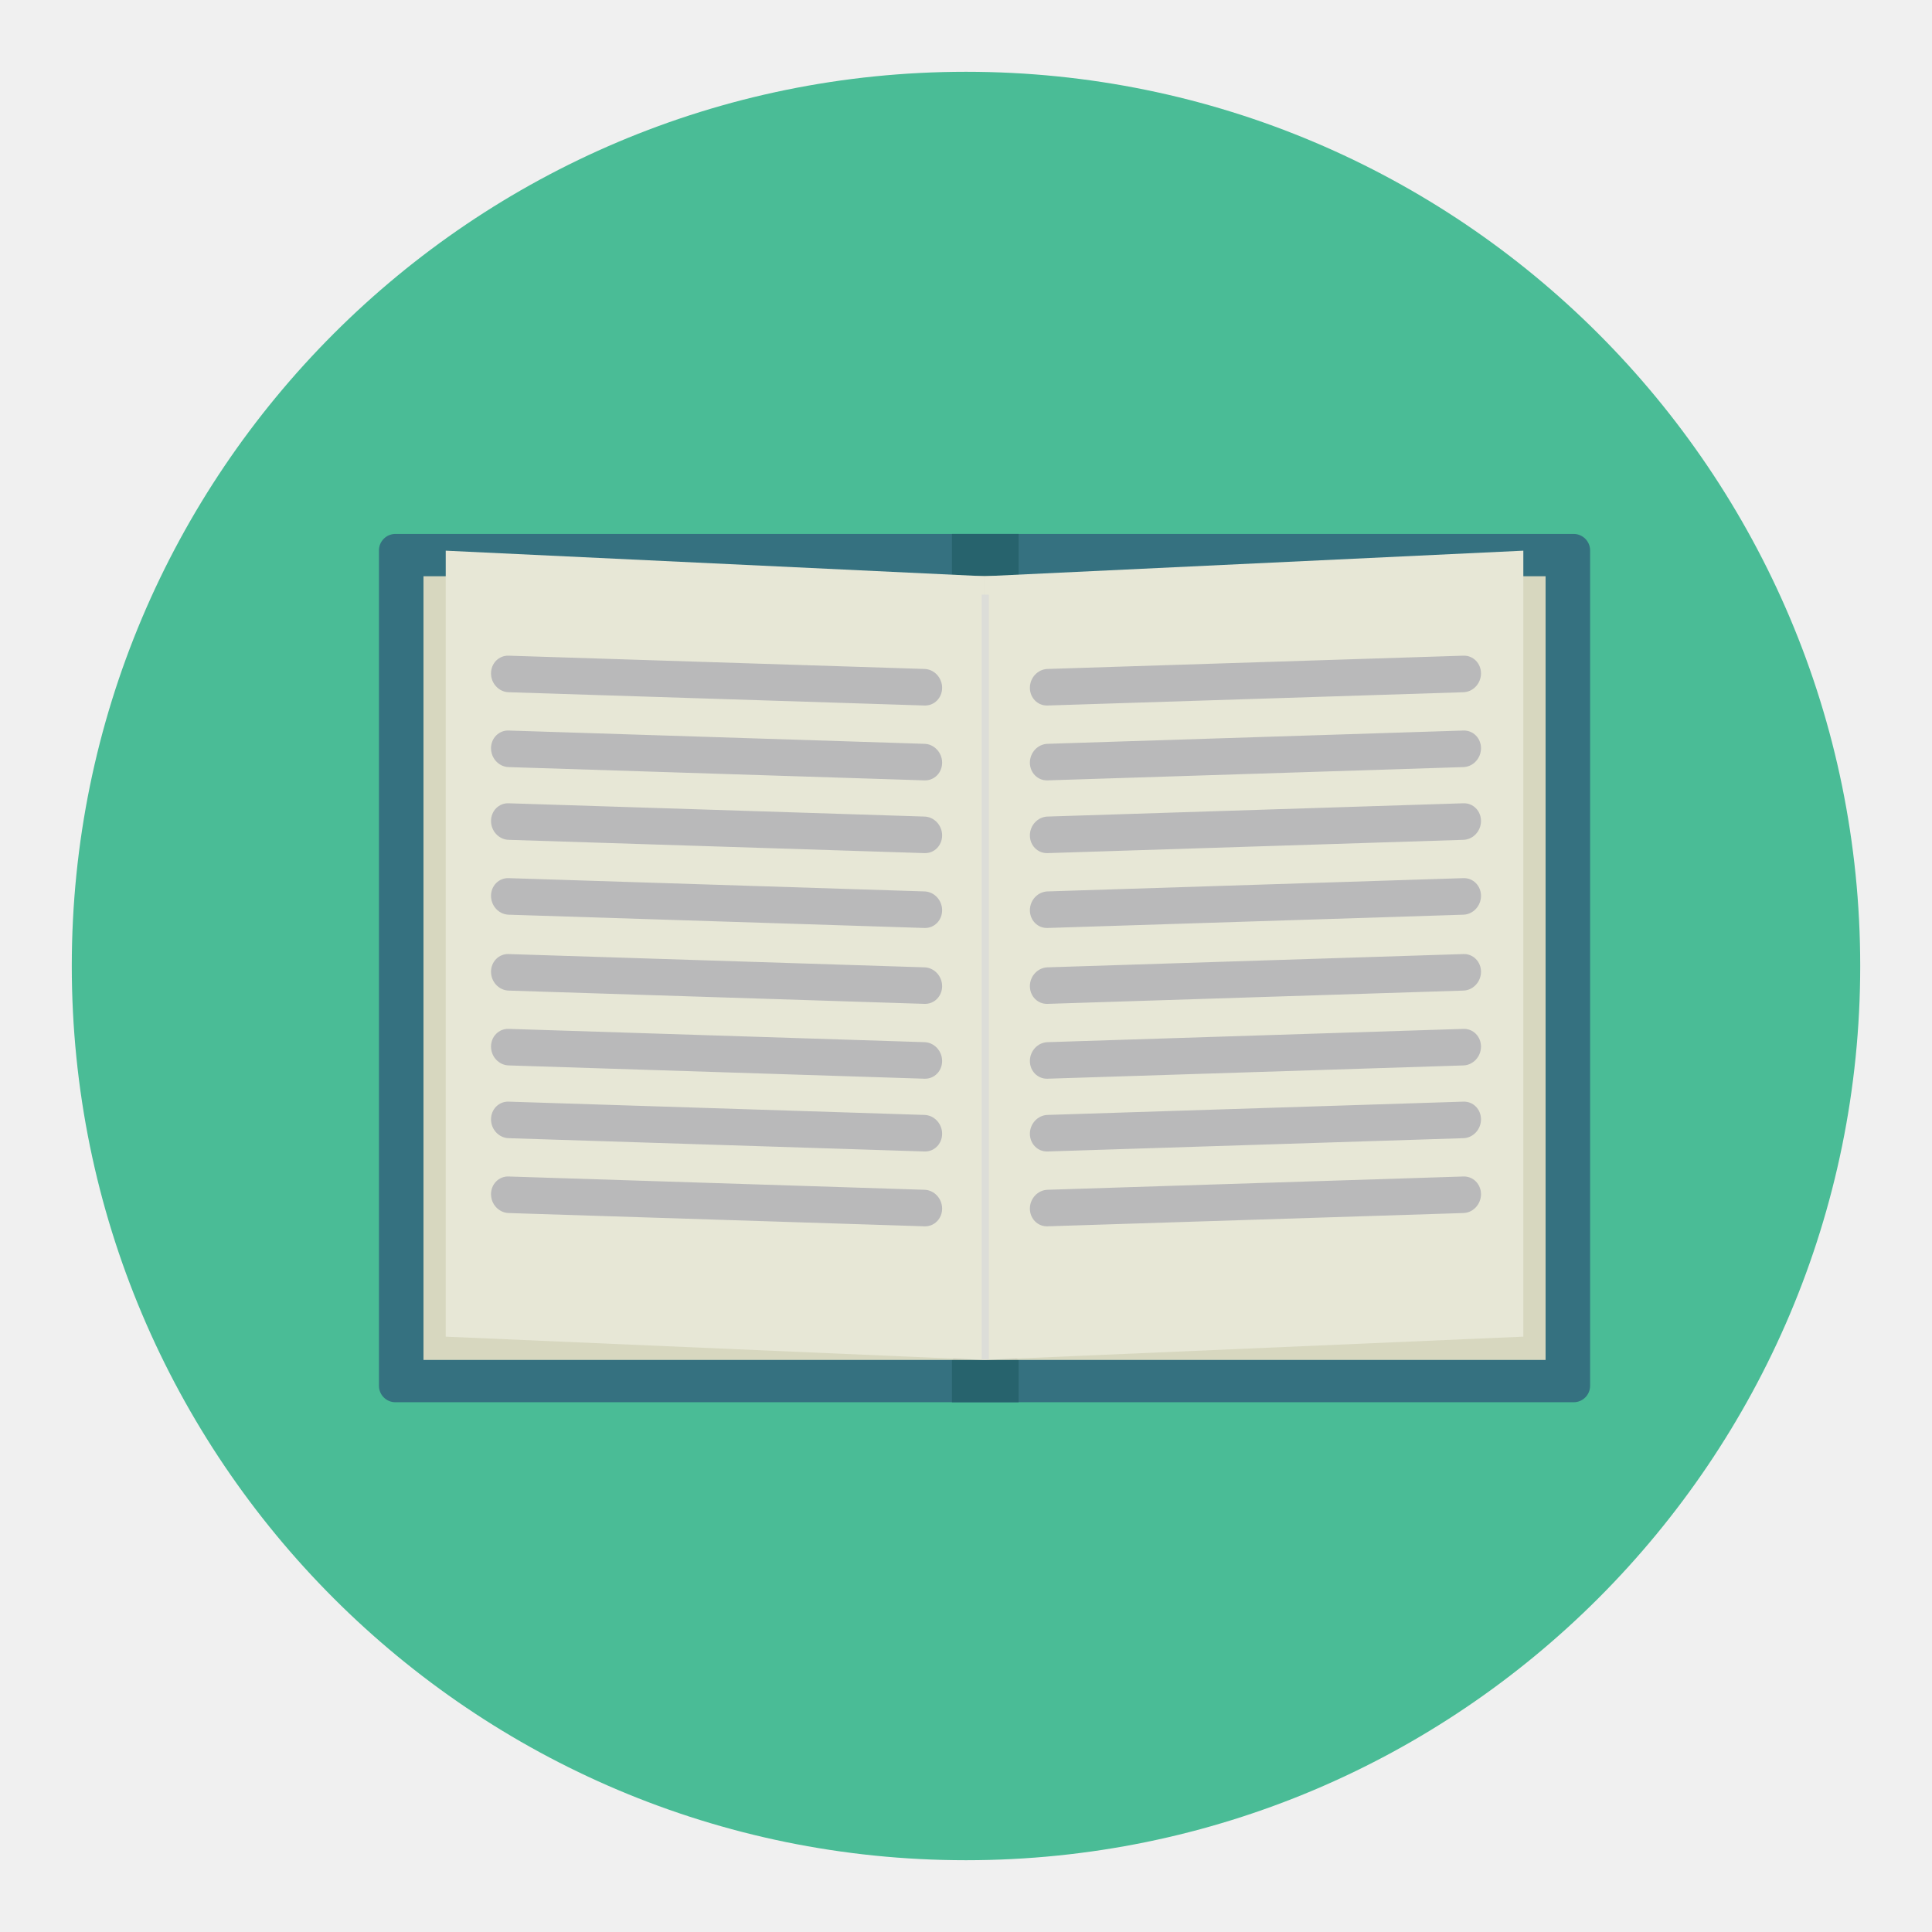
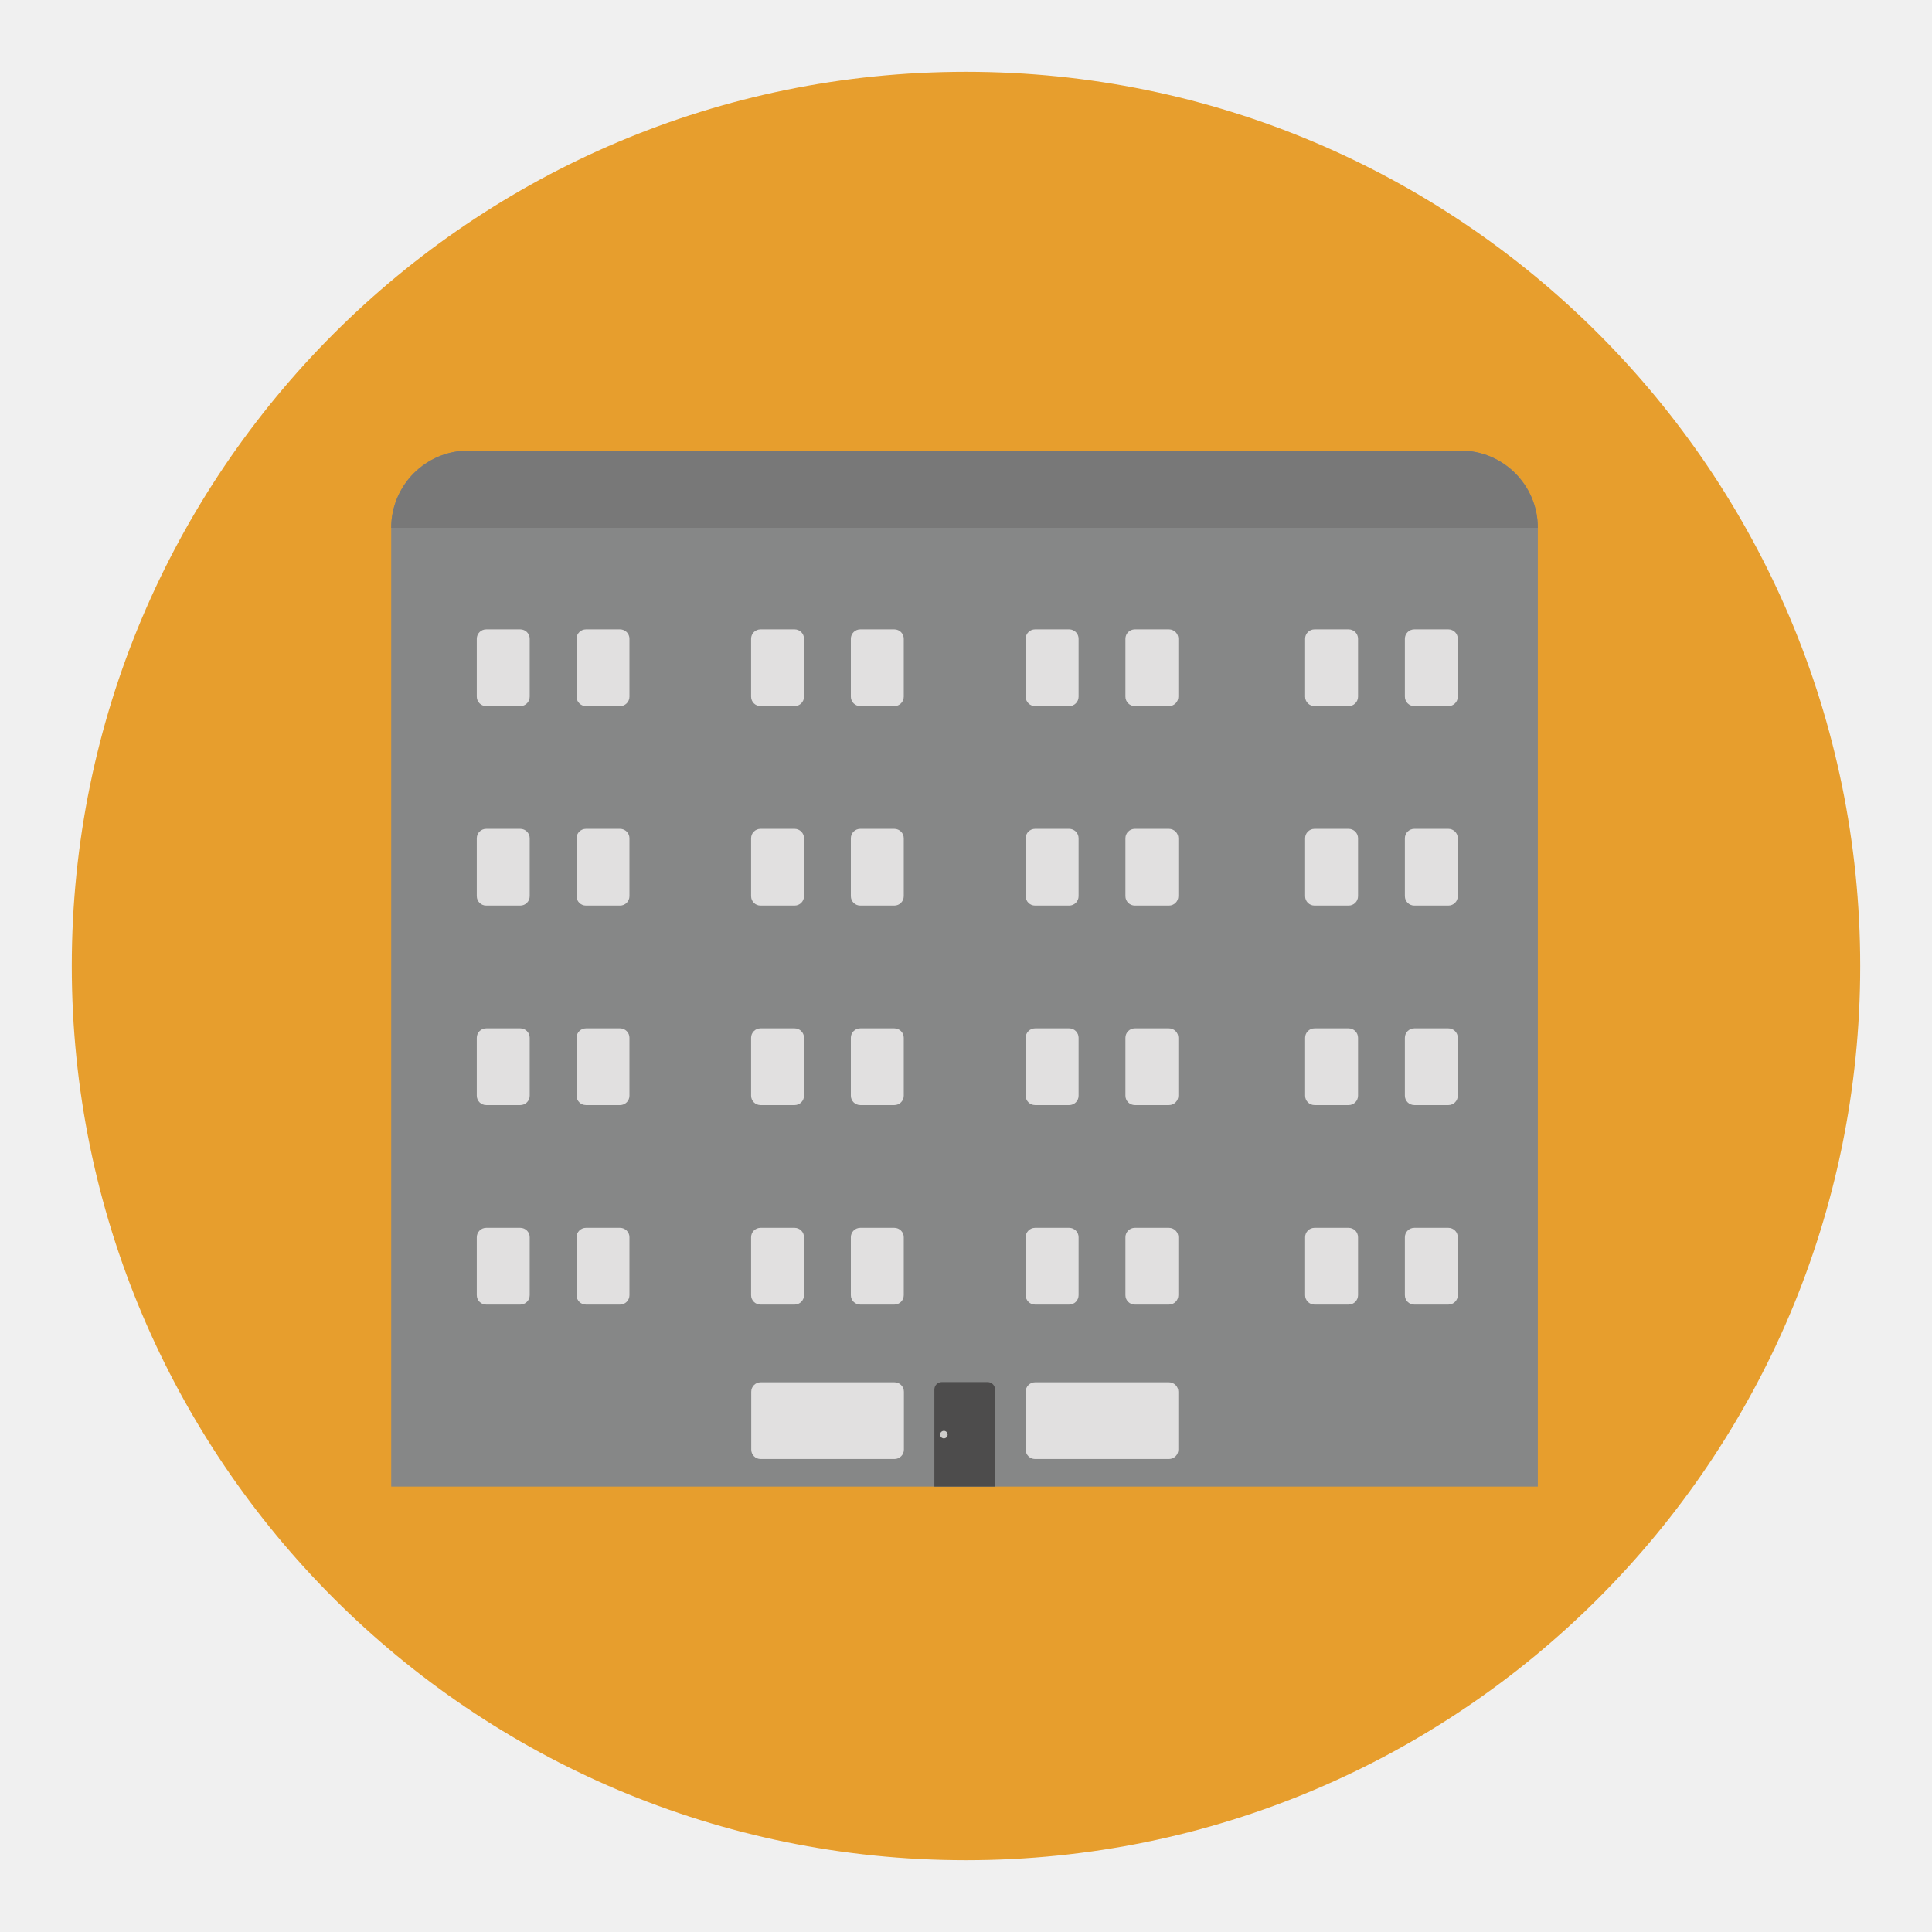
<svg xmlns="http://www.w3.org/2000/svg" version="1.1" id="Layer_1" x="0px" y="0px" width="136.833px" height="136.834px" viewBox="0 0 136.833 136.834" style="enable-background:new 0 0 136.833 136.834;" xml:space="preserve">
  <style type="text/css">

- 	.st0{fill:#4699A1;}
- 	.st1{fill:#473C30;}
- 	.st2{fill:#AAAAAA;}
- 	.st3{fill-rule:evenodd;clip-rule:evenodd;fill:#D7AF8F;}
- 	.st4{fill:#49596B;}
- 	.st5{fill:#7D3719;}
- 	.st6{fill:#49A0AE;}
- 	.st7{fill:#AFAFA3;}
- 	.st8{fill:#E3AA24;}
+ 	.st0{fill-rule:evenodd;clip-rule:evenodd;fill:#08090B;}
+ 	.st1{fill:#ABD9DF;}
+ 	.st2{fill:#49A0AE;}
+ 	.st3{fill:#ADA495;}
+ 	.st4{fill:#AED1D5;}
+ 	.st5{fill:#E1E0E0;}
+ 	.st6{fill:#E1E2D4;}
+ 	.st7{fill:#E4E1D3;}
+ 	.st8{fill:#E4E4E4;}
	.st9{fill:#4ABC96;}
- 	.st10{fill:#181E1D;}
- 	.st11{fill:#E6BE20;}
- 	.st12{fill:#E79E2D;}
- 	.st13{fill:#E7E7D6;}
- 	.st14{fill:#E84849;}
- 	.st15{fill:#E9C29C;}
- 	.st16{fill:#E9E9EA;}
- 	.st17{fill:#807F7F;}
- 	.st18{fill:#809598;}
- 	.st19{fill:#81725B;}
- 	.st20{fill:#B1D4D7;}
- 	.st21{fill:#83CECA;}
- 	.st22{fill:#B58755;}
- 	.st23{fill:#B6B6B7;}
- 	.st24{fill:#1D8D45;}
- 	.st25{fill:#1D9E49;}
- 	.st26{fill:#ECE1D0;}
- 	.st27{fill:#ECEDEA;}
- 	.st28{fill:#B9B9BA;}
- 	.st29{fill:#EDC92C;}
- 	.st30{fill:#1FA85B;}
- 	.st31{fill:#526B70;}
- 	.st32{fill:#575757;}
- 	.st33{fill:#BB5538;}
- 	.st34{fill:#8C402B;}
- 	.st35{fill:#8C5228;}
- 	.st36{fill:#BC992F;}
- 	.st37{fill:#8D8D8D;}
- 	.st38{fill-rule:evenodd;clip-rule:evenodd;fill:#E8C790;}
- 	.st39{fill:#8E6E52;}
- 	.st40{fill:#202121;}
- 	.st41{fill:#202B2D;}
- 	.st42{fill-rule:evenodd;clip-rule:evenodd;fill:#E9C29C;}
- 	.st43{fill:#BF8A67;}
- 	.st44{fill:#21AC4B;}
- 	.st45{fill:#BFBEBE;}
- 	.st46{fill:#BFC1A9;}
- 	.st47{fill:#242D2B;}
- 	.st48{fill:#F37C2A;}
- 	.st49{fill:#27636D;}
- 	.st50{fill:#5B4F3F;}
- 	.st51{fill:#28333B;}
- 	.st52{fill:#F6DA66;}
- 	.st53{fill-rule:evenodd;clip-rule:evenodd;fill:#ECE1D0;}
- 	.st54{fill:#5E5F5E;}
- 	.st55{fill:url(#SVGID_1_);}
- 	.st56{fill:#C48F2C;}
- 	.st57{fill:#2A3633;}
- 	.st58{fill:#2A646E;}
- 	.st59{fill:#C5C3AE;}
- 	.st60{fill:#2B2B2A;}
- 	.st61{fill:#606060;}
- 	.st62{fill-rule:evenodd;clip-rule:evenodd;fill:#BEBEBE;}
- 	.st63{fill:#FFFFFF;}
- 	.st64{fill-rule:evenodd;clip-rule:evenodd;fill:#F2E8D3;}
- 	.st65{fill:#65A844;}
- 	.st66{fill-rule:evenodd;clip-rule:evenodd;fill:#F5DFB5;}
- 	.st67{fill:#CBCBC5;}
- 	.st68{fill:#9E7C5A;}
- 	.st69{fill:#9E9F9F;}
- 	.st70{fill:#CDCCCB;}
- 	.st71{fill:#CDCDCE;}
- 	.st72{fill:#9F77AA;}
- 	.st73{fill:#327477;}
- 	.st74{fill:#333738;}
- 	.st75{fill:#343433;}
- 	.st76{fill:#344E5D;}
- 	.st77{fill:#357180;}
- 	.st78{fill:#36454F;}
- 	.st79{fill:#383939;}
- 	.st80{fill:#6C533E;}
- 	.st81{fill:#6CC077;}
- 	.st82{fill:#6D5D49;}
- 	.st83{fill:#6EC2CB;}
- 	.st84{fill:#6F8284;}
- 	.st85{fill:#028CA3;}
- 	.st86{fill:#D1962A;}
- 	.st87{fill:#D1AFD2;}
- 	.st88{fill:#036A7B;}
- 	.st89{fill:#039A88;}
- 	.st90{fill:#D3E8E9;}
- 	.st91{fill:#D5CEA9;}
- 	.st92{fill:#3B7F89;}
- 	.st93{fill:#D62127;}
- 	.st94{fill:#3C4D5B;}
- 	.st95{fill:#D7AE29;}
- 	.st96{fill:#D7B129;}
- 	.st97{fill:#D7D7BF;}
- 	.st98{fill:#D7D7D7;}
- 	.st99{fill:#D7DABA;}
- 	.st100{fill:#70BFC8;}
- 	.st101{fill:#A2D4DE;}
- 	.st102{fill:#A480B1;}
- 	.st103{fill:#A48A75;}
- 	.st104{fill:#786451;}
- 	.st105{fill:#DBF0F5;}
- 	.st106{fill:#797979;}
- 	.st107{fill:#DCDCC6;}
- 	.st108{fill:#DCDCD2;}
- 	.st109{fill:#DCDDD8;}
- 	.st110{fill:#DDDDDC;}
- 	.st111{fill:#DFBA24;}
- 	.st112{fill:#DFDFDF;}
- 	.st113{fill:#435364;}
- 	.st114{fill:#43B665;}
+ 	.st10{fill:#E5DCD6;}
+ 	.st11{fill:#E79E2D;}
+ 	.st12{fill:#E7E0DC;}
+ 	.st13{fill:#E7E4E2;}
+ 	.st14{fill:#4D4C4C;}
+ 	.st15{fill:#4D4D4D;}
+ 	.st16{fill:#E84849;}
+ 	.st17{fill:#E8C638;}
+ 	.st18{fill:#B0DFE5;}
+ 	.st19{fill:#B19353;}
+ 	.st20{fill:#83725E;}
+ 	.st21{fill:#B2B2B2;}
+ 	.st22{fill:#83CECA;}
+ 	.st23{fill:#B3932F;}
+ 	.st24{fill:#1A7877;}
+ 	.st25{fill:#868787;}
+ 	.st26{fill:#87BCC0;}
+ 	.st27{fill:#EB9682;}
+ 	.st28{fill:#EBEDEF;}
+ 	.st29{fill:#EBF3F6;}
+ 	.st30{fill:#EDAC80;}
+ 	.st31{fill:#1FA85B;}
+ 	.st32{fill:#EFEAE9;}
+ 	.st33{fill:#EFEDEC;}
+ 	.st34{fill:#5399AA;}
+ 	.st35{fill:#575757;}
+ 	.st36{fill:#BAADAB;}
+ 	.st37{fill:#BABEB5;}
+ 	.st38{fill:#8BBEC0;}
+ 	.st39{fill:#8BBEC3;}
+ 	.st40{fill:#8CC3CC;}
+ 	.st41{fill:#594E3C;}
+ 	.st42{fill:#BDC0A7;}
+ 	.st43{fill:#8FB5B6;}
+ 	.st44{fill:#BF5537;}
+ 	.st45{fill:#228080;}
+ 	.st46{fill:#F1A977;}
+ 	.st47{fill:#24986B;}
+ 	.st48{opacity:0.5;fill:#FFFFFF;}
+ 	.st49{fill:#F3F0ED;}
+ 	.st50{fill:#F5B78C;}
+ 	.st51{fill:#F5EE7D;}
+ 	.st52{fill:#5B5B5B;}
+ 	.st53{fill:#28898E;}
+ 	.st54{fill:#5EACB4;}
+ 	.st55{fill:#5F5E5E;}
+ 	.st56{fill:#909090;}
+ 	.st57{fill:#917C60;}
+ 	.st58{fill:#C0B8AA;}
+ 	.st59{fill:#C0C0C0;}
+ 	.st60{fill:#C1AA9A;}
+ 	.st61{fill:#C1D1B0;}
+ 	.st62{fill:url(#SVGID_1_);}
+ 	.st63{fill:url(#SVGID_2_);}
+ 	.st64{fill:url(#SVGID_3_);}
+ 	.st65{fill:url(#SVGID_4_);}
+ 	.st66{fill:url(#SVGID_5_);}
+ 	.st67{fill:#C2C099;}
+ 	.st68{fill:#C3C3C3;}
+ 	.st69{fill:#94C5C5;}
+ 	.st70{fill:#958469;}
+ 	.st71{fill:#95C3CC;}
+ 	.st72{fill:#969595;}
+ 	.st73{fill:#2C8484;}
+ 	.st74{fill:#FBBF96;}
+ 	.st75{fill:#98C7C8;}
+ 	.st76{fill:#98C8D0;}
+ 	.st77{fill:#99CA41;}
+ 	.st78{fill:#C9C9C8;}
+ 	.st79{fill:#FDD6B2;}
+ 	.st80{opacity:0.7;}
+ 	.st81{fill:#60C3B6;}
+ 	.st82{fill:#616262;}
+ 	.st83{fill:#FFFFFF;}
+ 	.st84{fill:none;}
+ 	.st85{fill:#9A856A;}
+ 	.st86{fill:#9A8671;}
+ 	.st87{fill:#676767;}
+ 	.st88{fill:#67B8CB;}
+ 	.st89{fill:#CADCBA;}
+ 	.st90{fill:#CAE7DA;}
+ 	.st91{fill:#CB774C;}
+ 	.st92{fill:#9CD2D2;}
+ 	.st93{fill:#CCC9B9;}
+ 	.st94{fill:#9DC3C5;}
+ 	.st95{fill:#CDC6C3;}
+ 	.st96{fill:#CDCCCB;}
+ 	.st97{fill:#CDCDCE;}
+ 	.st98{fill:#9ECAD2;}
+ 	.st99{fill:#30898E;}
+ 	.st100{fill:#308A8E;}
+ 	.st101{opacity:0.7;fill:#FFFFFF;}
+ 	.st102{fill:#343433;}
+ 	.st103{fill:#344E5D;}
+ 	.st104{fill:#357180;}
+ 	.st105{fill:#6A7872;}
+ 	.st106{fill:#37848C;}
+ 	.st107{fill:#37919B;}
+ 	.st108{fill:#6C6C6B;}
+ 	.st109{fill:#38A37C;}
+ 	.st110{fill:#6CC077;}
+ 	.st111{fill:#6D6868;}
+ 	.st112{fill:#D0D1D1;}
+ 	.st113{fill:#D0E3E5;}
+ 	.st114{opacity:0.15;fill:#E3F3F7;}
+ 	.st115{fill:#D4A160;}
+ 	.st116{fill:#D4E1C4;}
+ 	.st117{fill:#D5CEC9;}
+ 	.st118{fill:#3B3838;}
+ 	.st119{fill:#08090B;}
+ 	.st120{fill:#3CB881;}
+ 	.st121{fill:#D7B528;}
+ 	.st122{fill:#D7D7D7;}
+ 	.st123{fill:#3D4040;}
+ 	.st124{fill:#D8D1CE;}
+ 	.st125{fill:none;stroke:#75A9AB;stroke-linecap:round;stroke-linejoin:round;stroke-miterlimit:10;}
+ 	.st126{fill:#A07238;}
+ 	.st127{opacity:0.5;fill:#AED1D5;}
+ 	.st128{fill:#A2D4DE;}
+ 	.st129{fill:#74726A;}
+ 	.st130{fill:#A69071;}
+ 	.st131{fill:#776850;}
+ 	.st132{fill:#A6CED1;}
+ 	.st133{fill:#A78F7E;}
+ 	.st134{fill:#787878;}
+ 	.st135{fill:#DBD6D4;}
+ 	.st136{fill:#DBDBDA;}
+ 	.st137{fill:#DCB127;}
+ 	.st138{fill:#DCD2CC;}
+ 	.st139{fill:#DDD3CC;}
+ 	.st140{fill:#DDDDDC;}
+ 	.st141{fill:#418068;}
+ 	.st142{fill:#41979F;}

</style>
  <g>
-     <circle class="st9" cx="68.417" cy="68.417" r="63.333" />
    <g>
-       <path class="st77" d="M112.62,98.147c0,0.646-0.522,1.167-1.167,1.167H28.005c-0.644,0-1.166-0.521-1.166-1.167V38.982    c0-0.643,0.522-1.166,1.166-1.166h83.448c0.644,0,1.167,0.523,1.167,1.166V98.147z" />
-       <rect x="67.421" y="37.816" class="st49" width="4.721" height="61.498" />
-       <polygon class="st97" points="69.729,40.812 29.993,40.812 29.993,96.318 69.729,96.318 109.466,96.318 109.466,40.812   " />
-       <rect x="67.506" y="40.812" class="st59" width="4.549" height="55.466" />
-       <polygon class="st13" points="69.729,96.318 31.569,94.669 31.569,39.002 69.729,40.812   " />
-       <polygon class="st13" points="107.89,94.669 69.729,96.318 69.729,40.812 107.89,39.002   " />
-       <rect x="69.524" y="42.114" class="st109" width="0.512" height="54.164" />
      <g>
-         <path class="st28" d="M66.726,48.714c0,0.715-0.557,1.276-1.244,1.254L36.02,49.027c-0.687-0.022-1.244-0.619-1.244-1.334l0,0     c0-0.716,0.558-1.277,1.244-1.255l29.462,0.941C66.168,47.402,66.726,47.999,66.726,48.714L66.726,48.714z" />
-         <path class="st28" d="M66.726,54.015c0,0.715-0.557,1.277-1.244,1.255L36.02,54.329c-0.687-0.022-1.244-0.62-1.244-1.335l0,0     c0-0.715,0.558-1.276,1.244-1.254l29.462,0.941C66.168,52.704,66.726,53.3,66.726,54.015L66.726,54.015z" />
-         <path class="st28" d="M66.726,59.167c0,0.716-0.557,1.277-1.244,1.255L36.02,59.481c-0.687-0.022-1.244-0.619-1.244-1.335l0,0     c0-0.715,0.558-1.276,1.244-1.254l29.462,0.941C66.168,57.856,66.726,58.453,66.726,59.167L66.726,59.167z" />
-         <path class="st28" d="M66.726,64.468c0,0.716-0.557,1.278-1.244,1.256L36.02,64.783c-0.687-0.022-1.244-0.62-1.244-1.336l0,0     c0-0.715,0.558-1.275,1.244-1.253l29.462,0.941C66.168,63.158,66.726,63.753,66.726,64.468L66.726,64.468z" />
-         <path class="st28" d="M66.726,69.845c0,0.714-0.557,1.276-1.244,1.254L36.02,70.158c-0.687-0.022-1.244-0.62-1.244-1.334l0,0     c0-0.715,0.558-1.275,1.244-1.253l29.462,0.941C66.168,68.535,66.726,69.13,66.726,69.845L66.726,69.845z" />
-         <path class="st28" d="M66.726,75.146c0,0.715-0.557,1.276-1.244,1.254L36.02,75.458c-0.687-0.022-1.244-0.619-1.244-1.334l0,0     c0-0.714,0.558-1.276,1.244-1.254l29.462,0.941C66.168,73.834,66.726,74.432,66.726,75.146L66.726,75.146z" />
-         <path class="st28" d="M66.726,80.298c0,0.715-0.557,1.277-1.244,1.255L36.02,80.612c-0.687-0.022-1.244-0.62-1.244-1.335l0,0     c0-0.714,0.558-1.275,1.244-1.253l29.462,0.941C66.168,78.988,66.726,79.584,66.726,80.298L66.726,80.298z" />
-         <path class="st28" d="M66.726,85.599c0,0.716-0.557,1.277-1.244,1.255L36.02,85.913c-0.687-0.022-1.244-0.619-1.244-1.335l0,0     c0-0.713,0.558-1.275,1.244-1.253l29.462,0.941C66.168,84.289,66.726,84.886,66.726,85.599L66.726,85.599z" />
+         <circle class="st11" cx="68.417" cy="68.417" r="63.333" />
      </g>
+     </g>
+     <g>
+       <path class="st25" d="M108.915,105.291H27.707V37.382c0-3.021,2.449-5.469,5.47-5.469h70.269c3.021,0,5.47,2.447,5.47,5.469    V105.291z" />
      <g>
-         <path class="st28" d="M72.942,48.714c0,0.715,0.557,1.276,1.244,1.254l29.462-0.941c0.687-0.022,1.244-0.619,1.244-1.334l0,0     c0-0.716-0.558-1.277-1.244-1.255l-29.462,0.941C73.5,47.402,72.942,47.999,72.942,48.714L72.942,48.714z" />
-         <path class="st28" d="M72.942,54.015c0,0.715,0.557,1.277,1.244,1.255l29.462-0.941c0.687-0.022,1.244-0.62,1.244-1.335l0,0     c0-0.715-0.558-1.276-1.244-1.254l-29.462,0.941C73.5,52.704,72.942,53.3,72.942,54.015L72.942,54.015z" />
-         <path class="st28" d="M72.942,59.167c0,0.716,0.557,1.277,1.244,1.255l29.462-0.941c0.687-0.022,1.244-0.619,1.244-1.335l0,0     c0-0.715-0.558-1.276-1.244-1.254l-29.462,0.941C73.5,57.856,72.942,58.453,72.942,59.167L72.942,59.167z" />
-         <path class="st28" d="M72.942,64.468c0,0.716,0.557,1.278,1.244,1.256l29.462-0.941c0.687-0.022,1.244-0.62,1.244-1.336l0,0     c0-0.715-0.558-1.275-1.244-1.253l-29.462,0.941C73.5,63.158,72.942,63.753,72.942,64.468L72.942,64.468z" />
-         <path class="st28" d="M72.942,69.845c0,0.714,0.557,1.276,1.244,1.254l29.462-0.941c0.687-0.022,1.244-0.62,1.244-1.334l0,0     c0-0.715-0.558-1.275-1.244-1.253l-29.462,0.941C73.5,68.535,72.942,69.13,72.942,69.845L72.942,69.845z" />
-         <path class="st28" d="M72.942,75.146c0,0.715,0.557,1.276,1.244,1.254l29.462-0.941c0.687-0.022,1.244-0.619,1.244-1.334l0,0     c0-0.714-0.558-1.276-1.244-1.254l-29.462,0.941C73.5,73.834,72.942,74.432,72.942,75.146L72.942,75.146z" />
-         <path class="st28" d="M72.942,80.298c0,0.715,0.557,1.277,1.244,1.255l29.462-0.941c0.687-0.022,1.244-0.62,1.244-1.335l0,0     c0-0.714-0.558-1.275-1.244-1.253l-29.462,0.941C73.5,78.988,72.942,79.584,72.942,80.298L72.942,80.298z" />
-         <path class="st28" d="M72.942,85.599c0,0.716,0.557,1.277,1.244,1.255l29.462-0.941c0.687-0.022,1.244-0.619,1.244-1.335l0,0     c0-0.713-0.558-1.275-1.244-1.253l-29.462,0.941C73.5,84.289,72.942,84.886,72.942,85.599L72.942,85.599z" />
+         <g>
+           <path class="st5" d="M93.1,92.397c-0.367,0-0.665-0.298-0.665-0.665v-4.104c0-0.367,0.298-0.666,0.665-0.666h2.418      c0.367,0,0.665,0.299,0.665,0.666v4.104c0,0.367-0.298,0.665-0.665,0.665H93.1z" />
+           <path class="st5" d="M100.166,92.397c-0.367,0-0.666-0.298-0.666-0.665v-4.104c0-0.367,0.299-0.666,0.666-0.666h2.417      c0.367,0,0.665,0.299,0.665,0.666v4.104c0,0.367-0.298,0.665-0.665,0.665H100.166z" />
+           <path class="st5" d="M93.1,78.267c-0.367,0-0.665-0.297-0.665-0.664V73.5c0-0.367,0.298-0.666,0.665-0.666h2.418      c0.367,0,0.665,0.299,0.665,0.666v4.104c0,0.367-0.298,0.664-0.665,0.664H93.1z" />
+           <path class="st5" d="M100.166,78.267c-0.367,0-0.666-0.297-0.666-0.664V73.5c0-0.367,0.299-0.666,0.666-0.666h2.417      c0.367,0,0.665,0.299,0.665,0.666v4.104c0,0.367-0.298,0.664-0.665,0.664H100.166z" />
+           <path class="st5" d="M93.1,64.138c-0.367,0-0.665-0.298-0.665-0.665v-4.103c0-0.368,0.298-0.666,0.665-0.666h2.418      c0.367,0,0.665,0.298,0.665,0.666v4.103c0,0.367-0.298,0.665-0.665,0.665H93.1z" />
+           <path class="st5" d="M100.166,64.138c-0.367,0-0.666-0.298-0.666-0.665v-4.103c0-0.368,0.299-0.666,0.666-0.666h2.417      c0.367,0,0.665,0.298,0.665,0.666v4.103c0,0.367-0.298,0.665-0.665,0.665H100.166z" />
+           <path class="st5" d="M93.1,50.009c-0.367,0-0.665-0.299-0.665-0.666V45.24c0-0.367,0.298-0.664,0.665-0.664h2.418      c0.367,0,0.665,0.297,0.665,0.664v4.104c0,0.367-0.298,0.666-0.665,0.666H93.1z" />
+           <path class="st5" d="M100.166,50.009c-0.367,0-0.666-0.299-0.666-0.666V45.24c0-0.367,0.299-0.664,0.666-0.664h2.417      c0.367,0,0.665,0.297,0.665,0.664v4.104c0,0.367-0.298,0.666-0.665,0.666H100.166z" />
+         </g>
+         <g>
+           <path class="st5" d="M73.308,50.009c-0.367,0-0.665-0.299-0.665-0.666V45.24c0-0.367,0.298-0.664,0.665-0.664h2.418      c0.367,0,0.665,0.297,0.665,0.664v4.104c0,0.367-0.298,0.666-0.665,0.666H73.308z" />
+           <path class="st5" d="M80.374,50.009c-0.367,0-0.666-0.299-0.666-0.666V45.24c0-0.367,0.299-0.664,0.666-0.664h2.417      c0.367,0,0.665,0.297,0.665,0.664v4.104c0,0.367-0.298,0.666-0.665,0.666H80.374z" />
+           <path class="st5" d="M73.308,92.397c-0.367,0-0.665-0.298-0.665-0.665v-4.104c0-0.367,0.298-0.666,0.665-0.666h2.418      c0.367,0,0.665,0.299,0.665,0.666v4.104c0,0.367-0.298,0.665-0.665,0.665H73.308z" />
+           <path class="st5" d="M80.374,92.397c-0.367,0-0.666-0.298-0.666-0.665v-4.104c0-0.367,0.299-0.666,0.666-0.666h2.417      c0.367,0,0.665,0.299,0.665,0.666v4.104c0,0.367-0.298,0.665-0.665,0.665H80.374z" />
+           <path class="st5" d="M73.308,78.267c-0.367,0-0.665-0.297-0.665-0.664V73.5c0-0.367,0.298-0.666,0.665-0.666h2.418      c0.367,0,0.665,0.299,0.665,0.666v4.104c0,0.367-0.298,0.664-0.665,0.664H73.308z" />
+           <path class="st5" d="M80.374,78.267c-0.367,0-0.666-0.297-0.666-0.664V73.5c0-0.367,0.299-0.666,0.666-0.666h2.417      c0.367,0,0.665,0.299,0.665,0.666v4.104c0,0.367-0.298,0.664-0.665,0.664H80.374z" />
+           <path class="st5" d="M73.308,64.138c-0.367,0-0.665-0.298-0.665-0.665v-4.103c0-0.368,0.298-0.666,0.665-0.666h2.418      c0.367,0,0.665,0.298,0.665,0.666v4.103c0,0.367-0.298,0.665-0.665,0.665H73.308z" />
+           <path class="st5" d="M80.374,64.138c-0.367,0-0.666-0.298-0.666-0.665v-4.103c0-0.368,0.299-0.666,0.666-0.666h2.417      c0.367,0,0.665,0.298,0.665,0.666v4.103c0,0.367-0.298,0.665-0.665,0.665H80.374z" />
+         </g>
+         <g>
+           <g>
+             <path class="st5" d="M53.862,92.397c-0.367,0-0.665-0.298-0.665-0.665v-4.104c0-0.367,0.298-0.666,0.665-0.666h2.417       c0.367,0,0.666,0.299,0.666,0.666v4.104c0,0.367-0.299,0.665-0.666,0.665H53.862z" />
+             <path class="st5" d="M60.927,92.397c-0.367,0-0.666-0.298-0.666-0.665v-4.104c0-0.367,0.299-0.666,0.666-0.666h2.416       c0.367,0,0.666,0.299,0.666,0.666v4.104c0,0.367-0.299,0.665-0.666,0.665H60.927z" />
+           </g>
+           <g>
+             <path class="st5" d="M53.862,78.267c-0.367,0-0.665-0.297-0.665-0.664V73.5c0-0.367,0.298-0.666,0.665-0.666h2.417       c0.367,0,0.666,0.299,0.666,0.666v4.104c0,0.367-0.299,0.664-0.666,0.664H53.862z" />
+             <path class="st5" d="M60.927,78.267c-0.367,0-0.666-0.297-0.666-0.664V73.5c0-0.367,0.299-0.666,0.666-0.666h2.416       c0.367,0,0.666,0.299,0.666,0.666v4.104c0,0.367-0.299,0.664-0.666,0.664H60.927z" />
+           </g>
+           <g>
+             <path class="st5" d="M53.862,64.138c-0.367,0-0.665-0.298-0.665-0.665v-4.103c0-0.368,0.298-0.666,0.665-0.666h2.417       c0.367,0,0.666,0.298,0.666,0.666v4.103c0,0.367-0.299,0.665-0.666,0.665H53.862z" />
+             <path class="st5" d="M60.927,64.138c-0.367,0-0.666-0.298-0.666-0.665v-4.103c0-0.368,0.299-0.666,0.666-0.666h2.416       c0.367,0,0.666,0.298,0.666,0.666v4.103c0,0.367-0.299,0.665-0.666,0.665H60.927z" />
+           </g>
+           <g>
+             <path class="st5" d="M53.862,50.009c-0.367,0-0.665-0.299-0.665-0.666V45.24c0-0.367,0.298-0.664,0.665-0.664h2.417       c0.367,0,0.666,0.297,0.666,0.664v4.104c0,0.367-0.299,0.666-0.666,0.666H53.862z" />
+             <path class="st5" d="M60.927,50.009c-0.367,0-0.666-0.299-0.666-0.666V45.24c0-0.367,0.299-0.664,0.666-0.664h2.416       c0.367,0,0.666,0.297,0.666,0.664v4.104c0,0.367-0.299,0.666-0.666,0.666H60.927z" />
+           </g>
+         </g>
+         <g>
+           <g>
+             <path class="st5" d="M34.433,92.397c-0.367,0-0.665-0.298-0.665-0.665v-4.104c0-0.367,0.298-0.666,0.665-0.666h2.417       c0.367,0,0.666,0.299,0.666,0.666v4.104c0,0.367-0.299,0.665-0.666,0.665H34.433z" />
+             <path class="st5" d="M41.499,92.397c-0.367,0-0.666-0.298-0.666-0.665v-4.104c0-0.367,0.299-0.666,0.666-0.666h2.416       c0.367,0,0.666,0.299,0.666,0.666v4.104c0,0.367-0.299,0.665-0.666,0.665H41.499z" />
+           </g>
+           <g>
+             <path class="st5" d="M34.433,78.267c-0.367,0-0.665-0.297-0.665-0.664V73.5c0-0.367,0.298-0.666,0.665-0.666h2.417       c0.367,0,0.666,0.299,0.666,0.666v4.104c0,0.367-0.299,0.664-0.666,0.664H34.433z" />
+             <path class="st5" d="M41.499,78.267c-0.367,0-0.666-0.297-0.666-0.664V73.5c0-0.367,0.299-0.666,0.666-0.666h2.416       c0.367,0,0.666,0.299,0.666,0.666v4.104c0,0.367-0.299,0.664-0.666,0.664H41.499z" />
+           </g>
+           <g>
+             <path class="st5" d="M34.433,64.138c-0.367,0-0.665-0.298-0.665-0.665v-4.103c0-0.368,0.298-0.666,0.665-0.666h2.417       c0.367,0,0.666,0.298,0.666,0.666v4.103c0,0.367-0.299,0.665-0.666,0.665H34.433z" />
+             <path class="st5" d="M41.499,64.138c-0.367,0-0.666-0.298-0.666-0.665v-4.103c0-0.368,0.299-0.666,0.666-0.666h2.416       c0.367,0,0.666,0.298,0.666,0.666v4.103c0,0.367-0.299,0.665-0.666,0.665H41.499z" />
+           </g>
+           <g>
+             <path class="st5" d="M34.433,50.009c-0.367,0-0.665-0.299-0.665-0.666V45.24c0-0.367,0.298-0.664,0.665-0.664h2.417       c0.367,0,0.666,0.297,0.666,0.664v4.104c0,0.367-0.299,0.666-0.666,0.666H34.433z" />
+             <path class="st5" d="M41.499,50.009c-0.367,0-0.666-0.299-0.666-0.666V45.24c0-0.367,0.299-0.664,0.666-0.664h2.416       c0.367,0,0.666,0.297,0.666,0.664v4.104c0,0.367-0.299,0.666-0.666,0.666H41.499z" />
+           </g>
+         </g>
+       </g>
+       <path class="st134" d="M27.707,37.382c0-3.021,2.449-5.469,5.47-5.469h70.269c3.021,0,5.47,2.447,5.47,5.469H27.707z" />
+       <path class="st5" d="M53.872,103.335c-0.367,0-0.665-0.297-0.665-0.664v-4.104c0-0.367,0.298-0.666,0.665-0.666h9.481    c0.367,0,0.666,0.299,0.666,0.666v4.104c0,0.367-0.299,0.664-0.666,0.664H53.872z" />
+       <path class="st5" d="M73.308,103.335c-0.367,0-0.665-0.297-0.665-0.664v-4.104c0-0.367,0.298-0.666,0.665-0.666h9.482    c0.367,0,0.665,0.299,0.665,0.666v4.104c0,0.367-0.298,0.664-0.665,0.664H73.308z" />
+       <g>
+         <path class="st14" d="M66.178,98.41c0-0.289,0.235-0.525,0.526-0.525h3.242c0.291,0,0.526,0.236,0.526,0.525v6.881h-4.295V98.41z     " />
+         <circle class="st96" cx="66.85" cy="101.607" r="0.266" />
      </g>
    </g>
  </g>
</svg>
